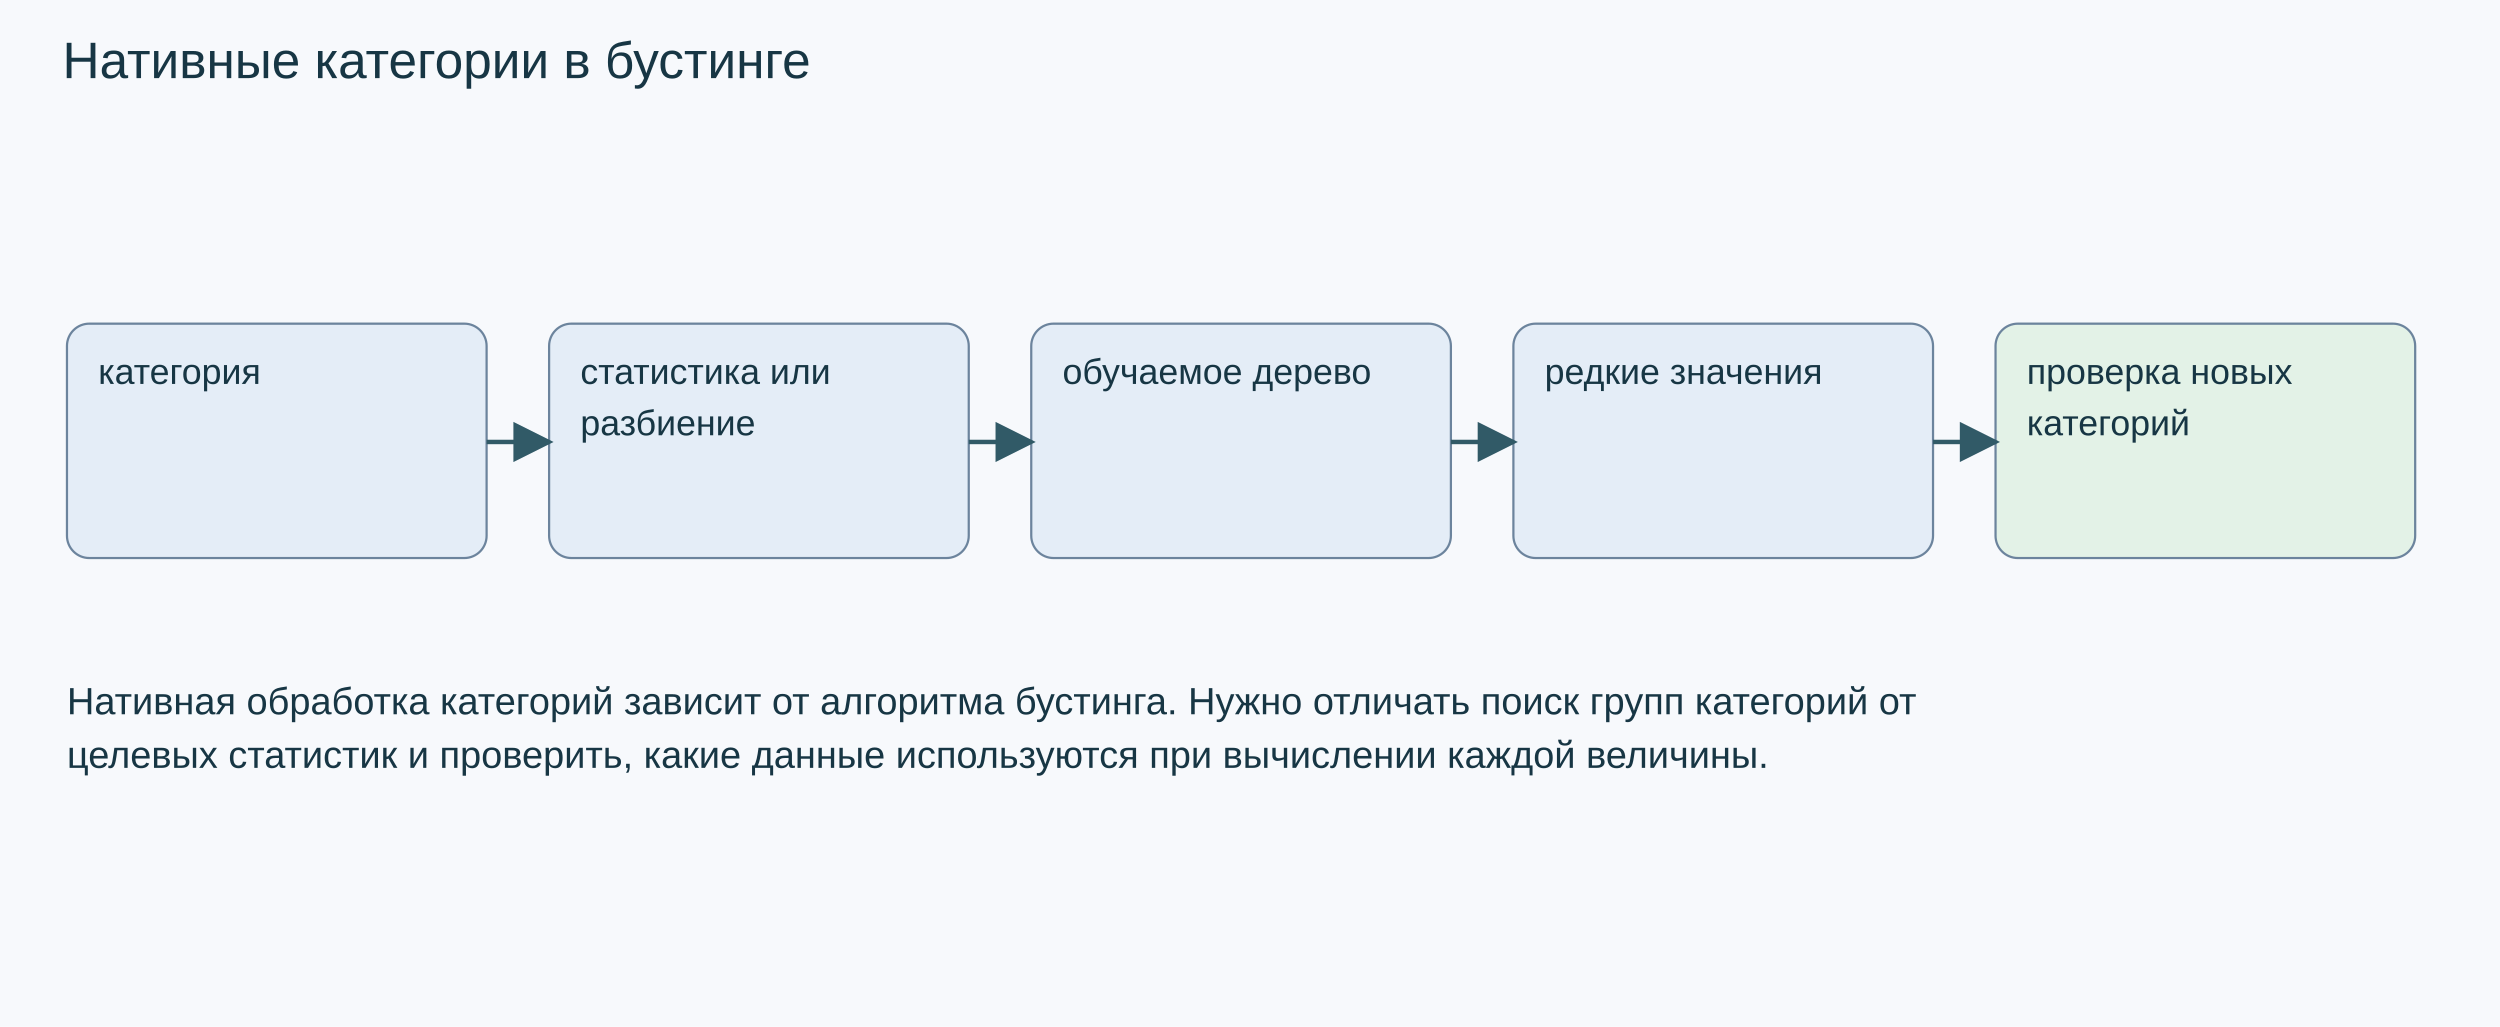
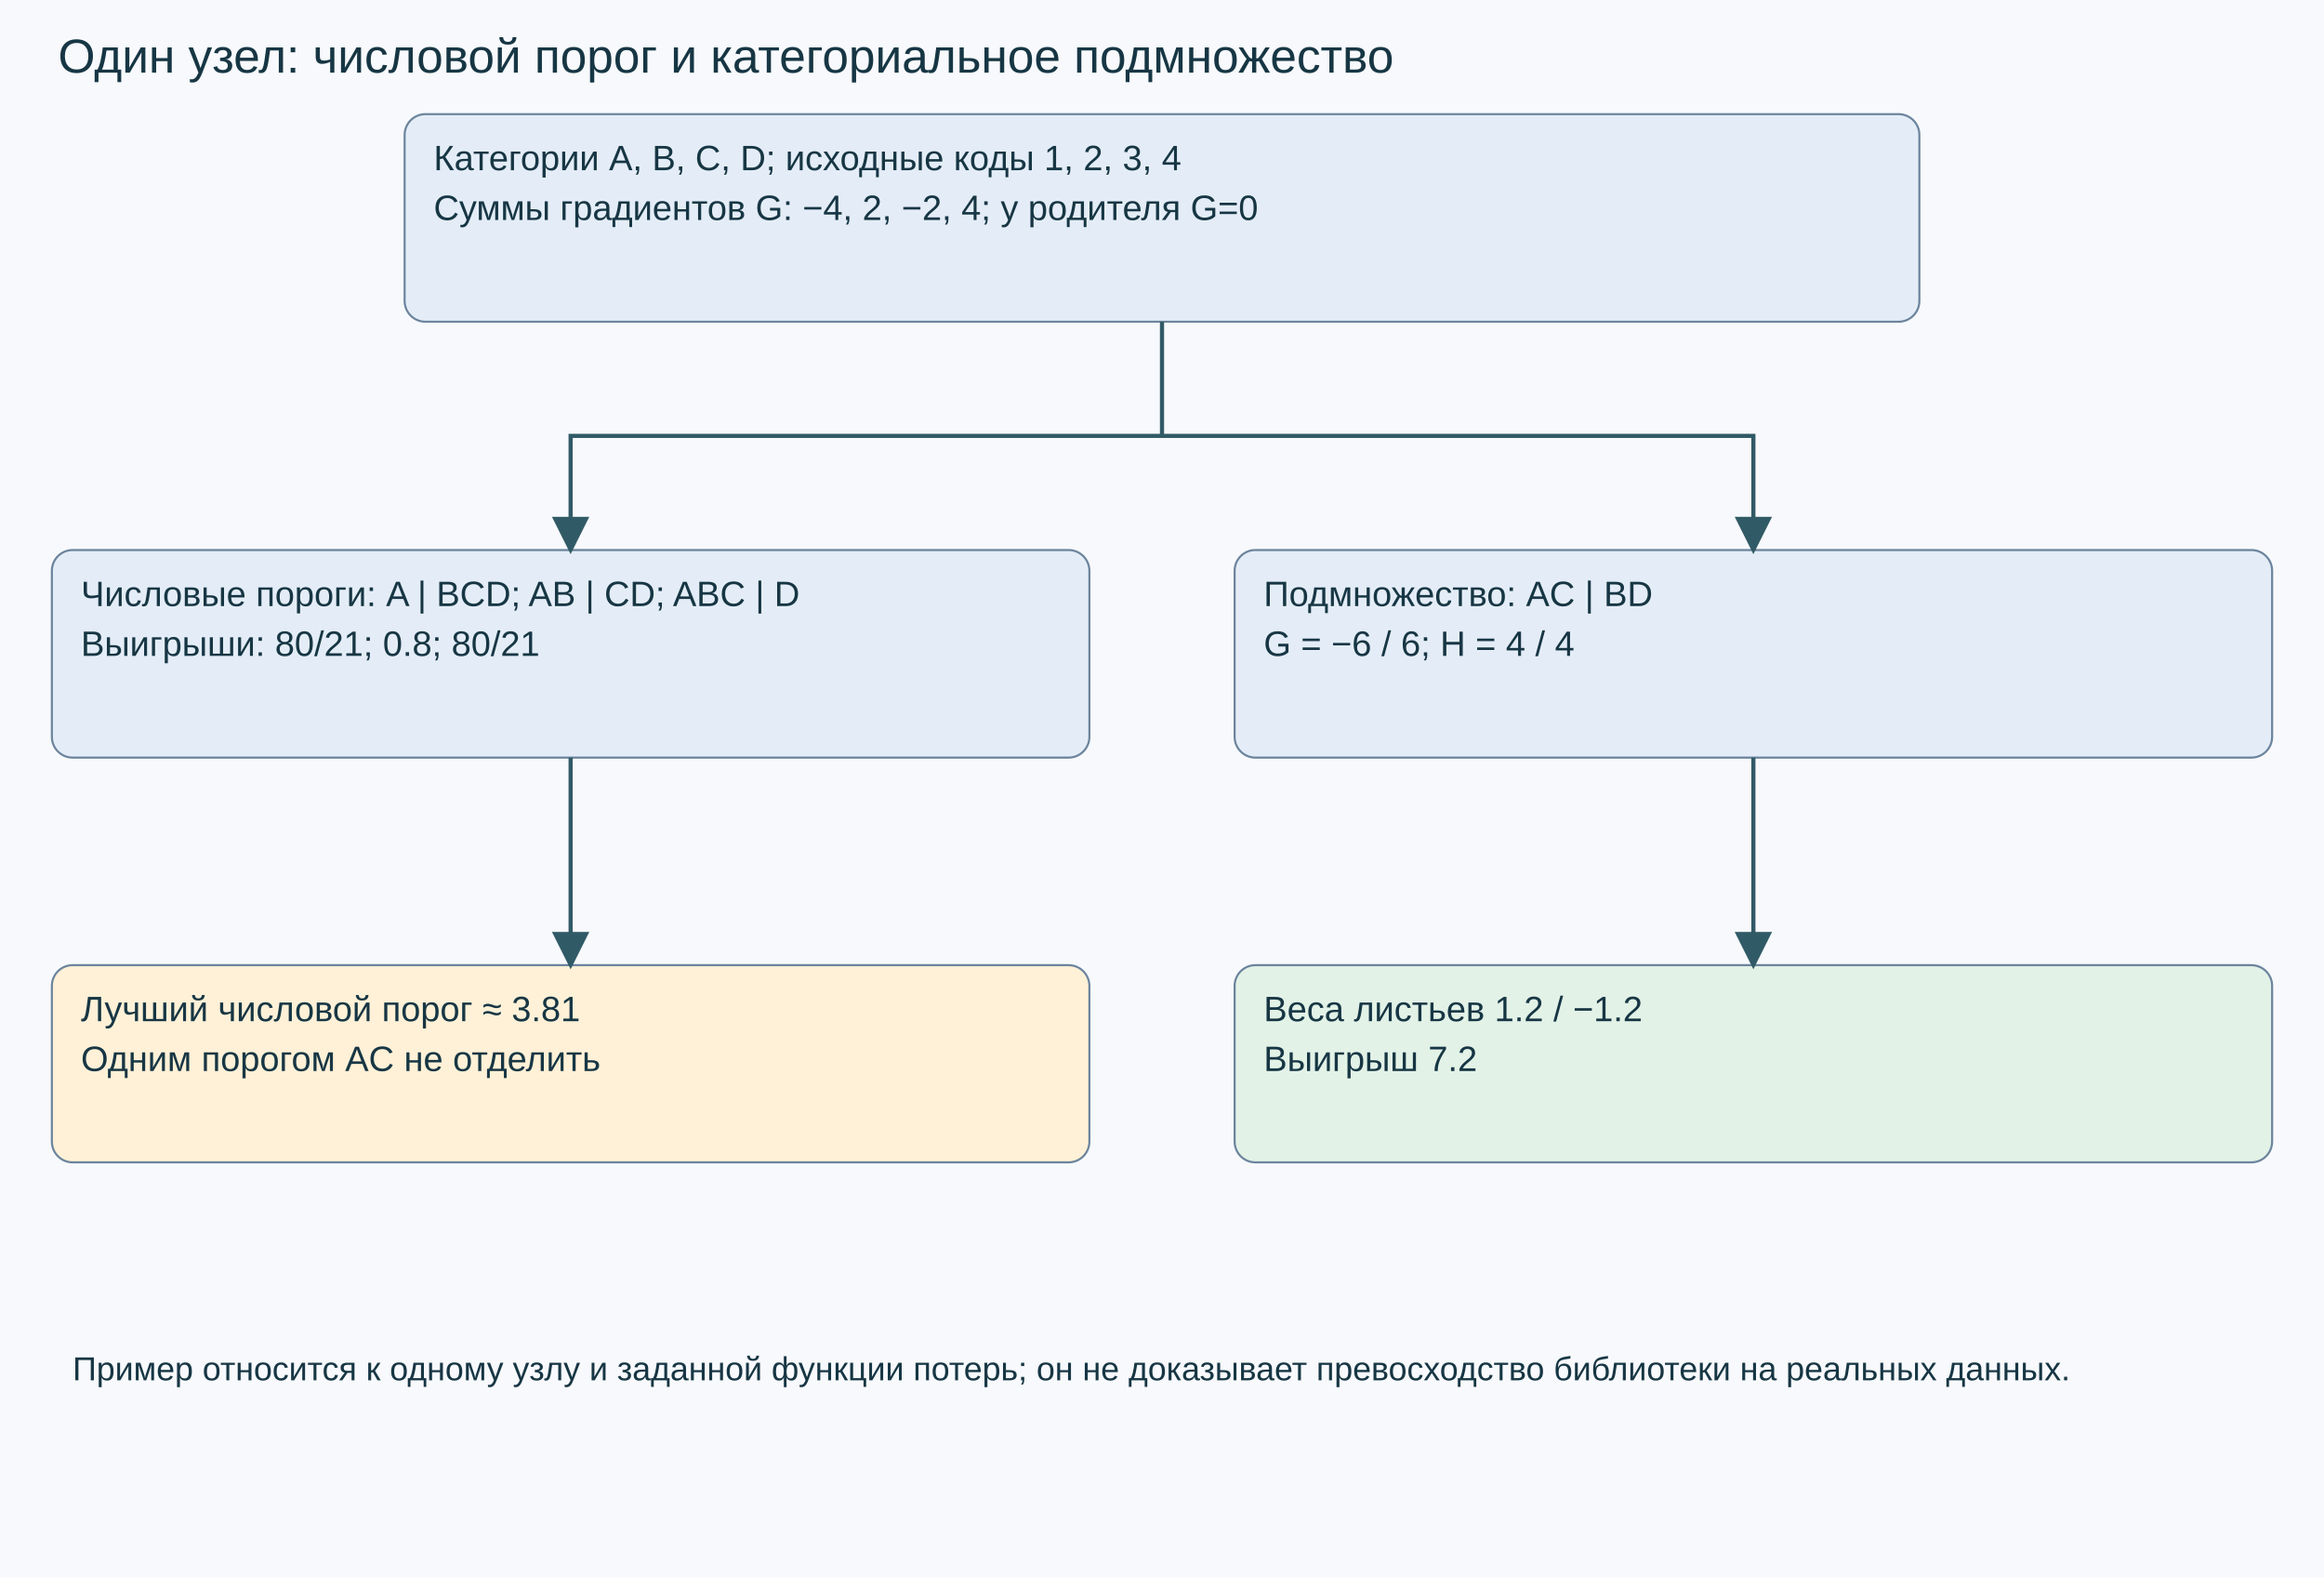
- <svg xmlns="http://www.w3.org/2000/svg" viewBox="0 0 1120 460" role="img" aria-labelledby="title desc">
+ <svg xmlns="http://www.w3.org/2000/svg" viewBox="0 0 1120 760" role="img" aria-labelledby="title desc">
  <defs>
    <marker id="arrow" markerWidth="9" markerHeight="9" refX="8" refY="4.5" orient="auto">
      <path d="M0,0 L9,4.5 L0,9" fill="#315a67" />
    </marker>
  </defs>
-   <rect width="1120" height="460" fill="#f7f9fc" />
+   <rect width="1120" height="760" fill="#f7f9fc" />
  <text x="28" y="35" font-family="Segoe UI,Arial,sans-serif" font-size="23" fill="#173644">
-     <tspan x="28" dy="0">Нативные категории в бустинге</tspan>
+     <tspan x="28" dy="0">Один узел: числовой порог и категориальное подмножество</tspan>
  </text>
-   <rect x="30" y="145" width="188" height="105" rx="10" fill="#e4edf7" stroke="#6c849d" />
-   <text x="44" y="172" font-family="Segoe UI,Arial,sans-serif" font-size="16" fill="#173644">
-     <tspan x="44" dy="0">категория</tspan>
+   <rect x="195" y="55" width="730" height="100" rx="10" fill="#e4edf7" stroke="#6c849d" />
+   <text x="209" y="82" font-family="Segoe UI,Arial,sans-serif" font-size="17" fill="#173644">
+     <tspan x="209" dy="0">Категории A, B, C, D; исходные коды 1, 2, 3, 4</tspan>
+     <tspan x="209" dy="24">Суммы градиентов G: −4, 2, −2, 4; у родителя G=0</tspan>
  </text>
-   <rect x="246" y="145" width="188" height="105" rx="10" fill="#e4edf7" stroke="#6c849d" />
-   <text x="260" y="172" font-family="Segoe UI,Arial,sans-serif" font-size="16" fill="#173644">
-     <tspan x="260" dy="0">статистика или</tspan>
-     <tspan x="260" dy="23">разбиение</tspan>
+   <rect x="25" y="265" width="500" height="100" rx="10" fill="#e4edf7" stroke="#6c849d" />
+   <text x="39" y="292" font-family="Segoe UI,Arial,sans-serif" font-size="17" fill="#173644">
+     <tspan x="39" dy="0">Числовые пороги: A | BCD; AB | CD; ABC | D</tspan>
+     <tspan x="39" dy="24">Выигрыши: 80/21; 0.8; 80/21</tspan>
  </text>
-   <path d="M218,198 L246,198" fill="none" stroke="#315a67" stroke-width="2" marker-end="url(#arrow)" />
-   <rect x="462" y="145" width="188" height="105" rx="10" fill="#e4edf7" stroke="#6c849d" />
-   <text x="476" y="172" font-family="Segoe UI,Arial,sans-serif" font-size="16" fill="#173644">
-     <tspan x="476" dy="0">обучаемое дерево</tspan>
+   <rect x="595" y="265" width="500" height="100" rx="10" fill="#e4edf7" stroke="#6c849d" />
+   <text x="609" y="292" font-family="Segoe UI,Arial,sans-serif" font-size="17" fill="#173644">
+     <tspan x="609" dy="0">Подмножество: AC | BD</tspan>
+     <tspan x="609" dy="24">G = −6 / 6; H = 4 / 4</tspan>
  </text>
-   <path d="M434,198 L462,198" fill="none" stroke="#315a67" stroke-width="2" marker-end="url(#arrow)" />
-   <rect x="678" y="145" width="188" height="105" rx="10" fill="#e4edf7" stroke="#6c849d" />
-   <text x="692" y="172" font-family="Segoe UI,Arial,sans-serif" font-size="16" fill="#173644">
-     <tspan x="692" dy="0">редкие значения</tspan>
+   <path d="M560,155 L560,210 L275,210 L275,265" fill="none" stroke="#315a67" stroke-width="2" marker-end="url(#arrow)" />
+   <path d="M560,210 L845,210 L845,265" fill="none" stroke="#315a67" stroke-width="2" marker-end="url(#arrow)" />
+   <rect x="25" y="465" width="500" height="95" rx="10" fill="#fff1d7" stroke="#6c849d" />
+   <text x="39" y="492" font-family="Segoe UI,Arial,sans-serif" font-size="17" fill="#173644">
+     <tspan x="39" dy="0">Лучший числовой порог ≈ 3.81</tspan>
+     <tspan x="39" dy="24">Одним порогом AC не отделить</tspan>
  </text>
-   <path d="M650,198 L678,198" fill="none" stroke="#315a67" stroke-width="2" marker-end="url(#arrow)" />
-   <rect x="894" y="145" width="188" height="105" rx="10" fill="#e3f2e7" stroke="#6c849d" />
-   <text x="908" y="172" font-family="Segoe UI,Arial,sans-serif" font-size="16" fill="#173644">
-     <tspan x="908" dy="0">проверка новых</tspan>
-     <tspan x="908" dy="23">категорий</tspan>
+   <rect x="595" y="465" width="500" height="95" rx="10" fill="#e3f2e7" stroke="#6c849d" />
+   <text x="609" y="492" font-family="Segoe UI,Arial,sans-serif" font-size="17" fill="#173644">
+     <tspan x="609" dy="0">Веса листьев 1.2 / −1.2</tspan>
+     <tspan x="609" dy="24">Выигрыш 7.2</tspan>
  </text>
-   <path d="M866,198 L894,198" fill="none" stroke="#315a67" stroke-width="2" marker-end="url(#arrow)" />
-   <text x="30" y="320" font-family="Segoe UI,Arial,sans-serif" font-size="17" fill="#173644">
-     <tspan x="30" dy="0">Нативная обработка категорий зависит от алгоритма бустинга. Нужно отличать поиск групп категорий от</tspan>
-     <tspan x="30" dy="24">целевых статистик и проверить, какие данные используются при вычислении каждой величины.</tspan>
+   <path d="M275,365 L275,465" fill="none" stroke="#315a67" stroke-width="2" marker-end="url(#arrow)" />
+   <path d="M845,365 L845,465" fill="none" stroke="#315a67" stroke-width="2" marker-end="url(#arrow)" />
+   <text x="35" y="665" font-family="Segoe UI,Arial,sans-serif" font-size="16" fill="#173644">
+     <tspan x="35" dy="0">Пример относится к одному узлу и заданной функции потерь; он не доказывает превосходство библиотеки на реальных данных.</tspan>
  </text>
</svg>
